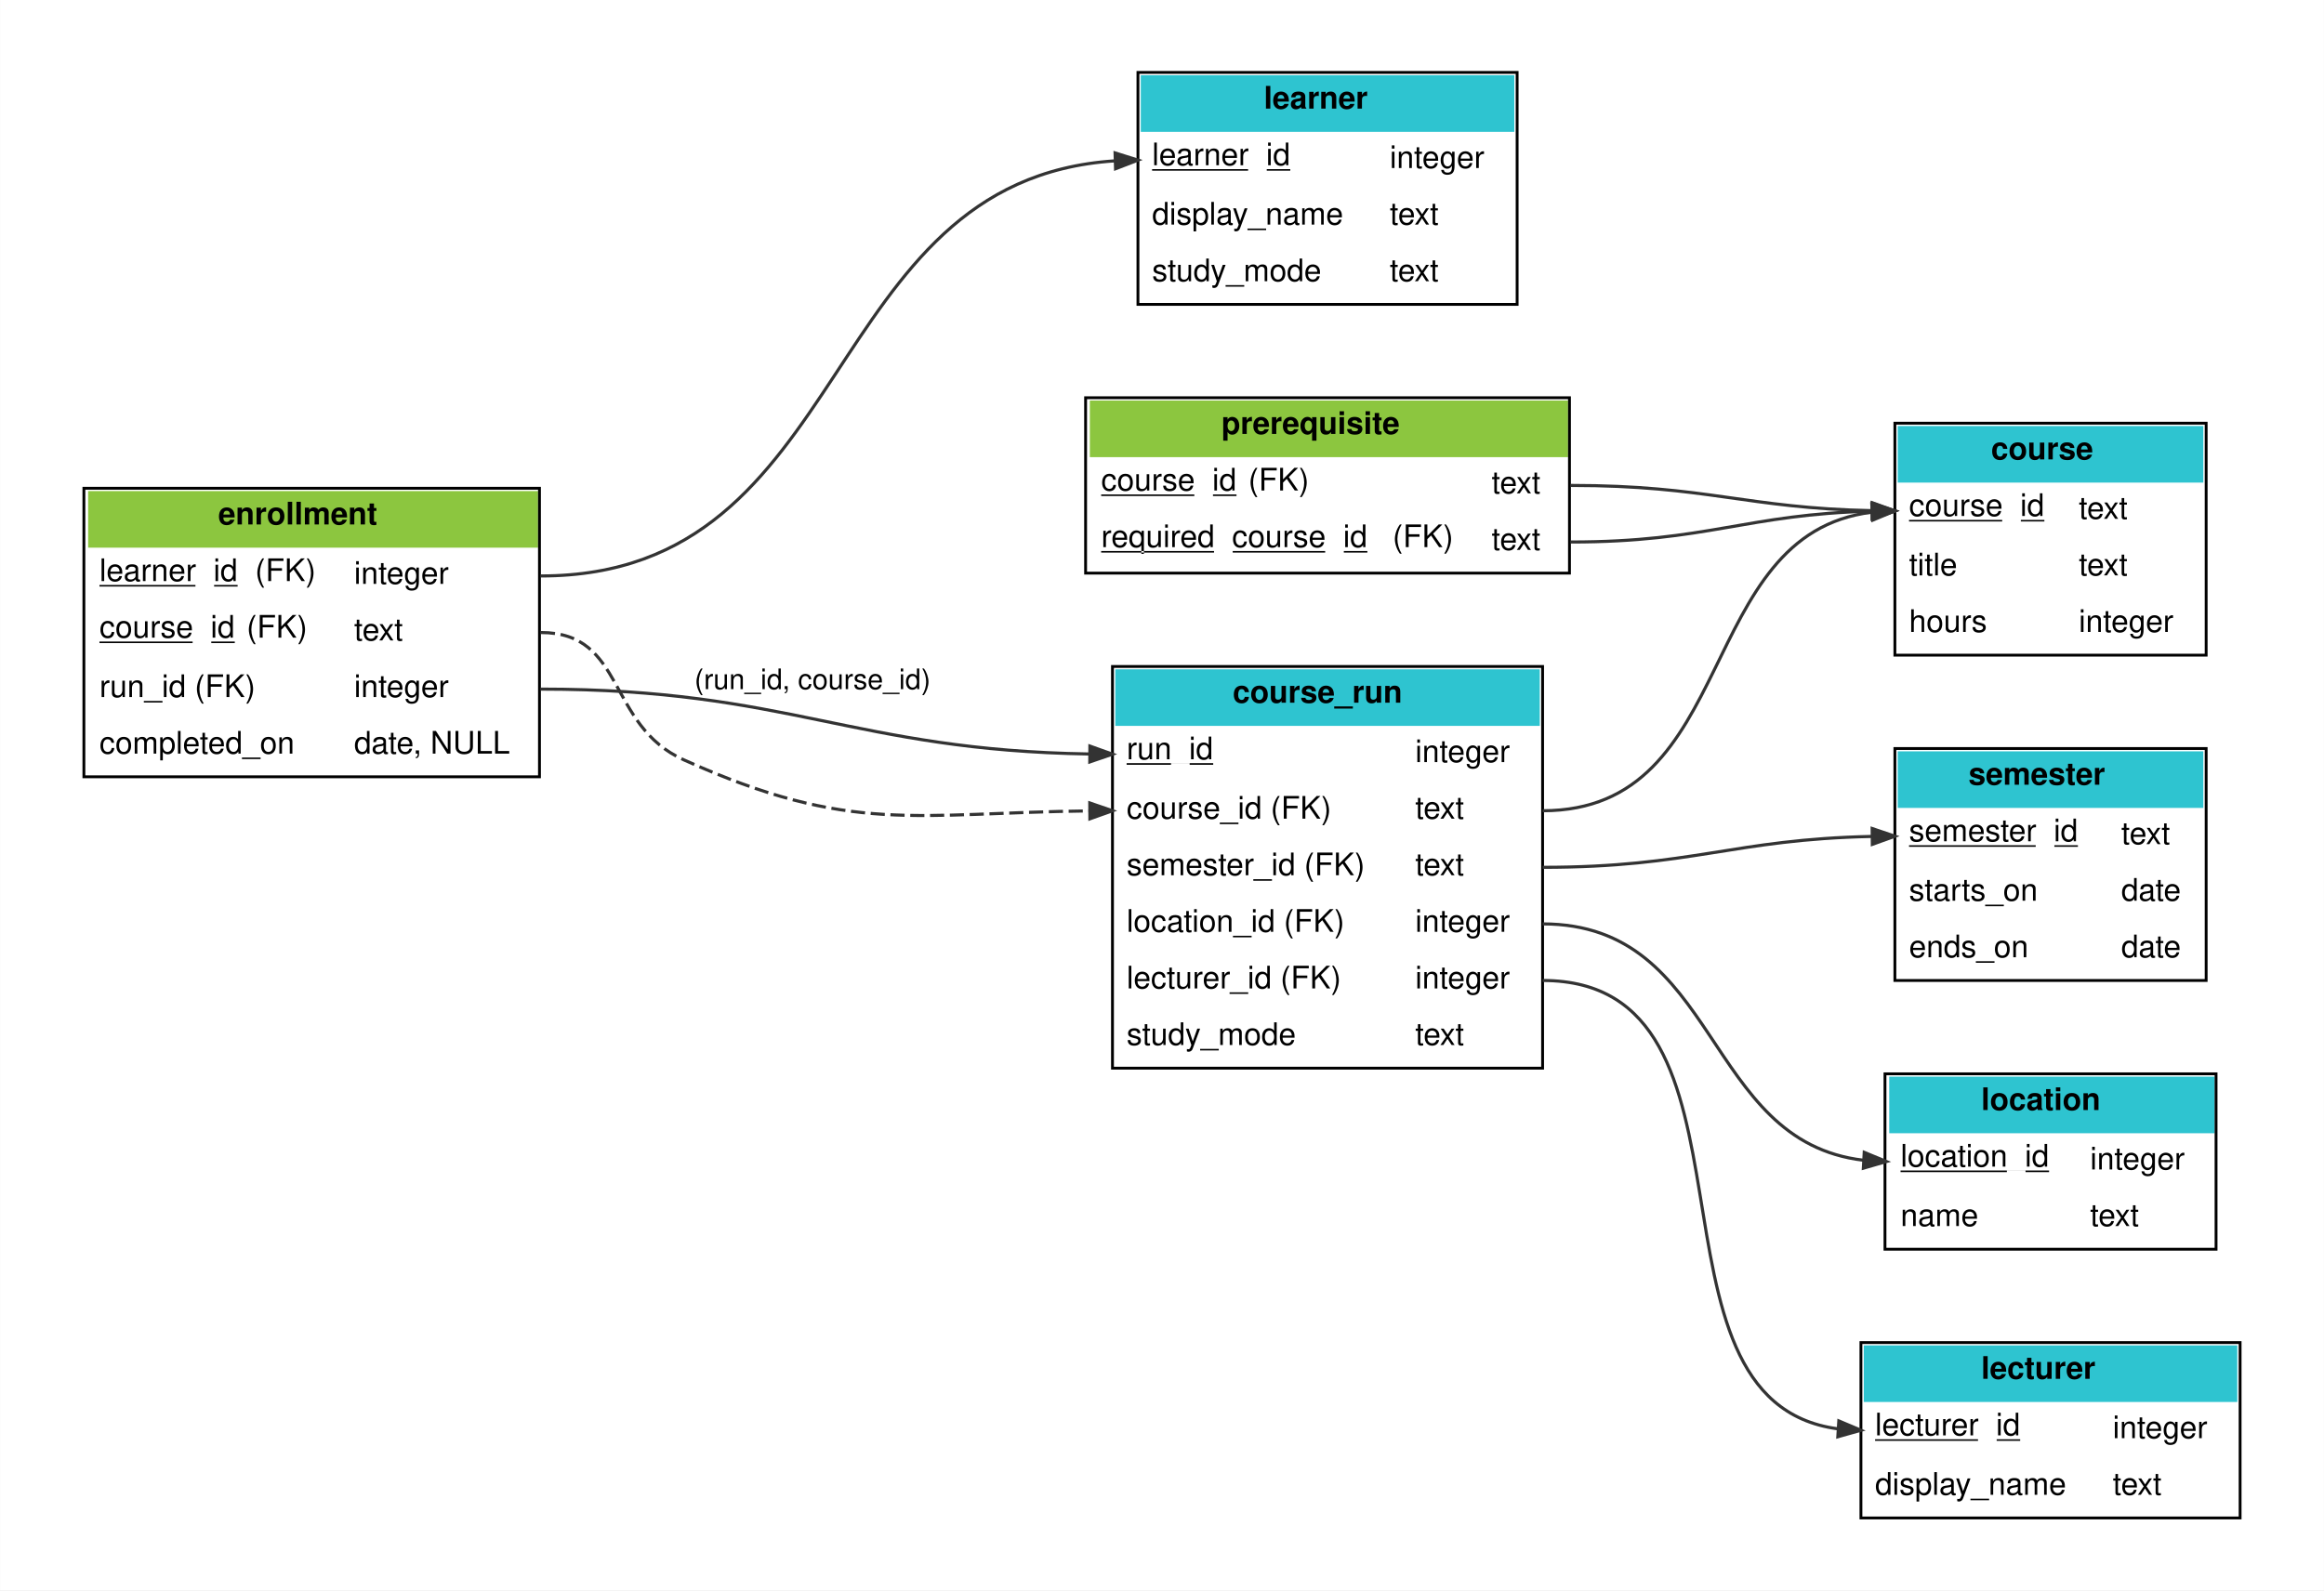
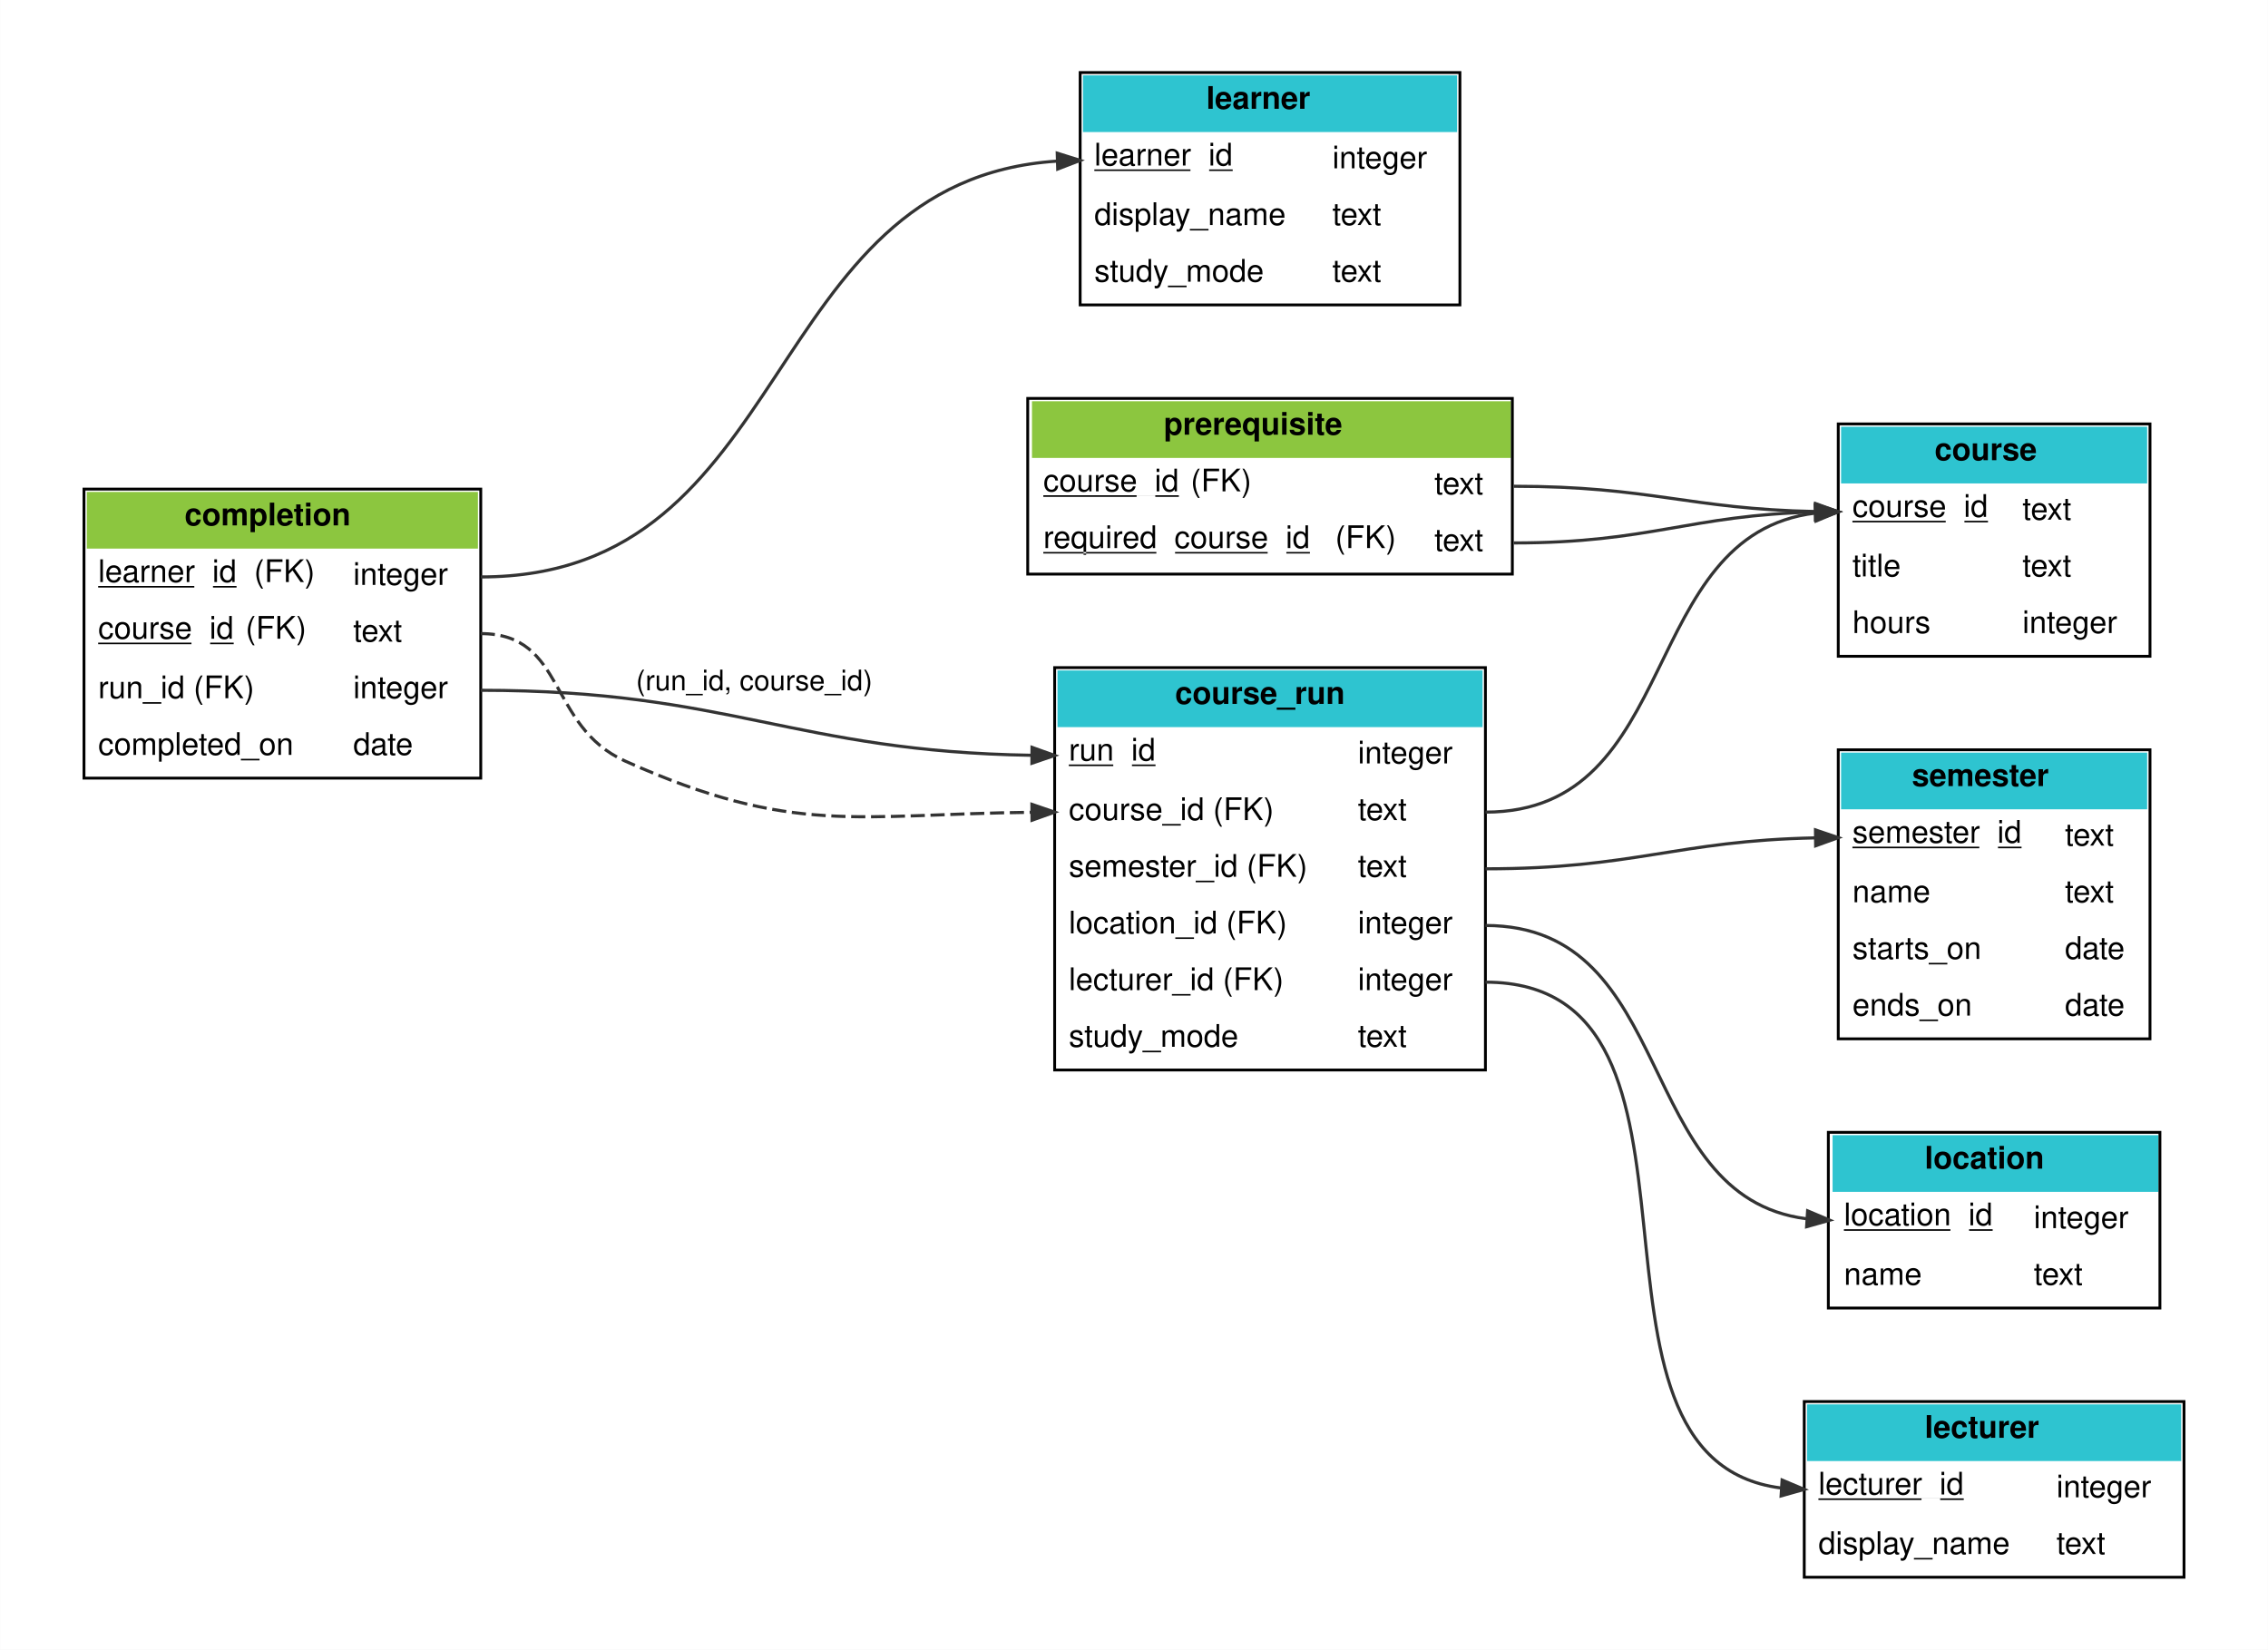
- <svg xmlns="http://www.w3.org/2000/svg" width="821pt" height="562pt" viewBox="0.00 0.00 821.20 562.20">
-   <g id="graph0" class="graph" transform="scale(1 1) rotate(0) translate(21.6 540.6)">
-     <polygon fill="white" stroke="transparent" points="-21.6,21.6 -21.6,-540.6 799.6,-540.6 799.6,21.6 -21.6,21.6" />
+ <svg xmlns="http://www.w3.org/2000/svg" width="800pt" height="582pt" viewBox="0.00 0.00 800.20 582.20">
+   <g id="graph0" class="graph" transform="scale(1 1) rotate(0) translate(21.6 560.6)">
+     <polygon fill="white" stroke="transparent" points="-21.6,21.6 -21.6,-560.6 778.6,-560.6 778.6,21.6 -21.6,21.6" />
    <g id="node1" class="node">
-       <polygon fill="white" stroke="transparent" points="380.5,-433 380.5,-515 514.5,-515 514.5,-433 380.5,-433" />
-       <polygon fill="#2ec4d0" stroke="transparent" points="381.5,-494 381.5,-514 513.5,-514 513.5,-494 381.5,-494" />
-       <text text-anchor="start" x="425" y="-502.2" font-family="Helvetica,sans-Serif" font-weight="bold" font-size="11.00">learner</text>
-       <text text-anchor="start" x="385.5" y="-482.2" font-family="Helvetica,sans-Serif" text-decoration="underline" font-size="11.00">learner_id</text>
-       <text text-anchor="start" x="469.5" y="-481.2" font-family="Helvetica,sans-Serif" font-size="11.00">integer</text>
-       <text text-anchor="start" x="385.5" y="-461.2" font-family="Helvetica,sans-Serif" font-size="11.00">display_name</text>
-       <text text-anchor="start" x="469.5" y="-461.2" font-family="Helvetica,sans-Serif" font-size="11.00">text</text>
-       <text text-anchor="start" x="385.5" y="-441.2" font-family="Helvetica,sans-Serif" font-size="11.00">study_mode</text>
-       <text text-anchor="start" x="469.5" y="-441.2" font-family="Helvetica,sans-Serif" font-size="11.00">text</text>
-       <polygon fill="none" stroke="black" points="380.5,-433 380.5,-515 514.5,-515 514.5,-433 380.5,-433" />
+       <polygon fill="white" stroke="transparent" points="359.5,-453 359.5,-535 493.5,-535 493.5,-453 359.5,-453" />
+       <polygon fill="#2ec4d0" stroke="transparent" points="360.5,-514 360.5,-534 492.5,-534 492.5,-514 360.5,-514" />
+       <text text-anchor="start" x="404" y="-522.2" font-family="Helvetica,sans-Serif" font-weight="bold" font-size="11.00">learner</text>
+       <text text-anchor="start" x="364.5" y="-502.2" font-family="Helvetica,sans-Serif" text-decoration="underline" font-size="11.00">learner_id</text>
+       <text text-anchor="start" x="448.5" y="-501.2" font-family="Helvetica,sans-Serif" font-size="11.00">integer</text>
+       <text text-anchor="start" x="364.5" y="-481.2" font-family="Helvetica,sans-Serif" font-size="11.00">display_name</text>
+       <text text-anchor="start" x="448.5" y="-481.2" font-family="Helvetica,sans-Serif" font-size="11.00">text</text>
+       <text text-anchor="start" x="364.5" y="-461.2" font-family="Helvetica,sans-Serif" font-size="11.00">study_mode</text>
+       <text text-anchor="start" x="448.5" y="-461.2" font-family="Helvetica,sans-Serif" font-size="11.00">text</text>
+       <polygon fill="none" stroke="black" points="359.5,-453 359.5,-535 493.5,-535 493.5,-453 359.5,-453" />
    </g>
    <g id="node2" class="node">
-       <polygon fill="white" stroke="transparent" points="8,-266 8,-368 169,-368 169,-266 8,-266" />
-       <polygon fill="#8cc63f" stroke="transparent" points="9.5,-347 9.5,-367 168.5,-367 168.5,-347 9.5,-347" />
-       <text text-anchor="start" x="55.5" y="-355.2" font-family="Helvetica,sans-Serif" font-weight="bold" font-size="11.00">enrollment</text>
-       <text text-anchor="start" x="13.5" y="-335.2" font-family="Helvetica,sans-Serif" text-decoration="underline" font-size="11.00">learner_id</text>
-       <text text-anchor="start" x="68.5" y="-335.2" font-family="Helvetica,sans-Serif" font-size="11.00"> (FK)</text>
-       <text text-anchor="start" x="103.5" y="-334.2" font-family="Helvetica,sans-Serif" font-size="11.00">integer</text>
-       <text text-anchor="start" x="13.5" y="-315.2" font-family="Helvetica,sans-Serif" text-decoration="underline" font-size="11.00">course_id</text>
-       <text text-anchor="start" x="65.5" y="-315.2" font-family="Helvetica,sans-Serif" font-size="11.00"> (FK)</text>
-       <text text-anchor="start" x="103.5" y="-314.2" font-family="Helvetica,sans-Serif" font-size="11.00">text</text>
-       <text text-anchor="start" x="13.5" y="-294.2" font-family="Helvetica,sans-Serif" font-size="11.00">run_id (FK)</text>
-       <text text-anchor="start" x="103.5" y="-294.2" font-family="Helvetica,sans-Serif" font-size="11.00">integer</text>
-       <text text-anchor="start" x="13.5" y="-274.2" font-family="Helvetica,sans-Serif" font-size="11.00">completed_on</text>
-       <text text-anchor="start" x="103.5" y="-274.2" font-family="Helvetica,sans-Serif" font-size="11.00">date, NULL</text>
-       <polygon fill="none" stroke="black" points="8,-266 8,-368 169,-368 169,-266 8,-266" />
+       <polygon fill="white" stroke="transparent" points="8,-286 8,-388 148,-388 148,-286 8,-286" />
+       <polygon fill="#8cc63f" stroke="transparent" points="9,-367 9,-387 147,-387 147,-367 9,-367" />
+       <text text-anchor="start" x="43.5" y="-375.2" font-family="Helvetica,sans-Serif" font-weight="bold" font-size="11.00">completion</text>
+       <text text-anchor="start" x="13" y="-355.2" font-family="Helvetica,sans-Serif" text-decoration="underline" font-size="11.00">learner_id</text>
+       <text text-anchor="start" x="68" y="-355.2" font-family="Helvetica,sans-Serif" font-size="11.00"> (FK)</text>
+       <text text-anchor="start" x="103" y="-354.2" font-family="Helvetica,sans-Serif" font-size="11.00">integer</text>
+       <text text-anchor="start" x="13" y="-335.2" font-family="Helvetica,sans-Serif" text-decoration="underline" font-size="11.00">course_id</text>
+       <text text-anchor="start" x="65" y="-335.2" font-family="Helvetica,sans-Serif" font-size="11.00"> (FK)</text>
+       <text text-anchor="start" x="103" y="-334.2" font-family="Helvetica,sans-Serif" font-size="11.00">text</text>
+       <text text-anchor="start" x="13" y="-314.2" font-family="Helvetica,sans-Serif" font-size="11.00">run_id (FK)</text>
+       <text text-anchor="start" x="103" y="-314.2" font-family="Helvetica,sans-Serif" font-size="11.00">integer</text>
+       <text text-anchor="start" x="13" y="-294.2" font-family="Helvetica,sans-Serif" font-size="11.00">completed_on</text>
+       <text text-anchor="start" x="103" y="-294.2" font-family="Helvetica,sans-Serif" font-size="11.00">date</text>
+       <polygon fill="none" stroke="black" points="8,-286 8,-388 148,-388 148,-286 8,-286" />
    </g>
    <g id="edge1" class="edge">
-       <path fill="none" stroke="#333333" stroke-width="1.1" d="M169.5,-337C281,-337 266.99,-476.91 372.36,-483.74" />
-       <polygon fill="#333333" stroke="#333333" stroke-width="1.1" points="372.42,-486.54 380.5,-484 372.59,-480.95 372.42,-486.54" />
+       <path fill="none" stroke="#333333" stroke-width="1.1" d="M148,-357C259.68,-357 245.8,-496.91 351.35,-503.74" />
+       <polygon fill="#333333" stroke="#333333" stroke-width="1.1" points="351.42,-506.54 359.5,-504 351.59,-500.95 351.42,-506.54" />
    </g>
    <g id="node3" class="node">
-       <polygon fill="white" stroke="transparent" points="371.5,-163 371.5,-305 523.5,-305 523.5,-163 371.5,-163" />
-       <polygon fill="#2ec4d0" stroke="transparent" points="372.5,-284 372.5,-304 522.5,-304 522.5,-284 372.5,-284" />
-       <text text-anchor="start" x="414" y="-292.2" font-family="Helvetica,sans-Serif" font-weight="bold" font-size="11.00">course_run</text>
-       <text text-anchor="start" x="376.5" y="-272.2" font-family="Helvetica,sans-Serif" text-decoration="underline" font-size="11.00">run_id</text>
-       <text text-anchor="start" x="478.5" y="-271.2" font-family="Helvetica,sans-Serif" font-size="11.00">integer</text>
-       <text text-anchor="start" x="376.5" y="-251.2" font-family="Helvetica,sans-Serif" font-size="11.00">course_id (FK)</text>
-       <text text-anchor="start" x="478.5" y="-251.2" font-family="Helvetica,sans-Serif" font-size="11.00">text</text>
-       <text text-anchor="start" x="376.5" y="-231.2" font-family="Helvetica,sans-Serif" font-size="11.00">semester_id (FK)</text>
-       <text text-anchor="start" x="478.5" y="-231.2" font-family="Helvetica,sans-Serif" font-size="11.00">text</text>
-       <text text-anchor="start" x="376.5" y="-211.2" font-family="Helvetica,sans-Serif" font-size="11.00">location_id (FK)</text>
-       <text text-anchor="start" x="478.5" y="-211.2" font-family="Helvetica,sans-Serif" font-size="11.00">integer</text>
-       <text text-anchor="start" x="376.5" y="-191.2" font-family="Helvetica,sans-Serif" font-size="11.00">lecturer_id (FK)</text>
-       <text text-anchor="start" x="478.5" y="-191.2" font-family="Helvetica,sans-Serif" font-size="11.00">integer</text>
-       <text text-anchor="start" x="376.5" y="-171.2" font-family="Helvetica,sans-Serif" font-size="11.00">study_mode</text>
-       <text text-anchor="start" x="478.5" y="-171.2" font-family="Helvetica,sans-Serif" font-size="11.00">text</text>
-       <polygon fill="none" stroke="black" points="371.5,-163 371.5,-305 523.5,-305 523.5,-163 371.5,-163" />
+       <polygon fill="white" stroke="transparent" points="350.5,-183 350.5,-325 502.5,-325 502.5,-183 350.5,-183" />
+       <polygon fill="#2ec4d0" stroke="transparent" points="351.5,-304 351.5,-324 501.5,-324 501.5,-304 351.5,-304" />
+       <text text-anchor="start" x="393" y="-312.2" font-family="Helvetica,sans-Serif" font-weight="bold" font-size="11.00">course_run</text>
+       <text text-anchor="start" x="355.5" y="-292.2" font-family="Helvetica,sans-Serif" text-decoration="underline" font-size="11.00">run_id</text>
+       <text text-anchor="start" x="457.5" y="-291.2" font-family="Helvetica,sans-Serif" font-size="11.00">integer</text>
+       <text text-anchor="start" x="355.5" y="-271.2" font-family="Helvetica,sans-Serif" font-size="11.00">course_id (FK)</text>
+       <text text-anchor="start" x="457.5" y="-271.2" font-family="Helvetica,sans-Serif" font-size="11.00">text</text>
+       <text text-anchor="start" x="355.5" y="-251.2" font-family="Helvetica,sans-Serif" font-size="11.00">semester_id (FK)</text>
+       <text text-anchor="start" x="457.5" y="-251.2" font-family="Helvetica,sans-Serif" font-size="11.00">text</text>
+       <text text-anchor="start" x="355.5" y="-231.2" font-family="Helvetica,sans-Serif" font-size="11.00">location_id (FK)</text>
+       <text text-anchor="start" x="457.5" y="-231.2" font-family="Helvetica,sans-Serif" font-size="11.00">integer</text>
+       <text text-anchor="start" x="355.5" y="-211.2" font-family="Helvetica,sans-Serif" font-size="11.00">lecturer_id (FK)</text>
+       <text text-anchor="start" x="457.5" y="-211.2" font-family="Helvetica,sans-Serif" font-size="11.00">integer</text>
+       <text text-anchor="start" x="355.5" y="-191.2" font-family="Helvetica,sans-Serif" font-size="11.00">study_mode</text>
+       <text text-anchor="start" x="457.5" y="-191.2" font-family="Helvetica,sans-Serif" font-size="11.00">text</text>
+       <polygon fill="none" stroke="black" points="350.5,-183 350.5,-325 502.5,-325 502.5,-183 350.5,-183" />
    </g>
    <g id="edge2" class="edge">
-       <path fill="none" stroke="#333333" stroke-width="1.1" d="M169.5,-297C257.12,-297 279.79,-275.37 363.48,-274.06" />
-       <polygon fill="#333333" stroke="#333333" stroke-width="1.1" points="363.52,-276.86 371.5,-274 363.48,-271.26 363.52,-276.86" />
-       <text text-anchor="middle" x="265.5" y="-297" font-family="Helvetica,sans-Serif" font-size="10.00">(run_id, course_id)</text>
+       <path fill="none" stroke="#333333" stroke-width="1.1" d="M148,-317C235.84,-317 258.57,-295.37 342.46,-294.06" />
+       <polygon fill="#333333" stroke="#333333" stroke-width="1.1" points="342.52,-296.86 350.5,-294 342.48,-291.26 342.52,-296.86" />
+       <text text-anchor="middle" x="244.5" y="-317" font-family="Helvetica,sans-Serif" font-size="10.00">(run_id, course_id)</text>
    </g>
    <g id="edge3" class="edge">
-       <path fill="none" stroke="#333333" stroke-width="1.1" stroke-dasharray="5,2" d="M169.5,-317C199.56,-317 192.59,-284.34 220,-272 279.29,-245.3 301.83,-253.26 363.38,-253.95" />
-       <polygon fill="#333333" stroke="#333333" stroke-width="1.1" points="363.48,-256.75 371.5,-254 363.52,-251.15 363.48,-256.75" />
+       <path fill="none" stroke="#333333" stroke-width="1.1" stroke-dasharray="5,2" d="M148,-337C178.23,-337 171.41,-304.34 199,-292 258.36,-265.45 280.84,-273.27 342.38,-273.95" />
+       <polygon fill="#333333" stroke="#333333" stroke-width="1.1" points="342.48,-276.75 350.5,-274 342.52,-271.15 342.48,-276.75" />
    </g>
    <g id="node4" class="node">
-       <polygon fill="white" stroke="transparent" points="648,-309 648,-391 758,-391 758,-309 648,-309" />
-       <polygon fill="#2ec4d0" stroke="transparent" points="649,-370 649,-390 757,-390 757,-370 649,-370" />
-       <text text-anchor="start" x="682" y="-378.2" font-family="Helvetica,sans-Serif" font-weight="bold" font-size="11.00">course</text>
-       <text text-anchor="start" x="653" y="-358.2" font-family="Helvetica,sans-Serif" text-decoration="underline" font-size="11.00">course_id</text>
-       <text text-anchor="start" x="713" y="-357.2" font-family="Helvetica,sans-Serif" font-size="11.00">text</text>
-       <text text-anchor="start" x="653" y="-337.2" font-family="Helvetica,sans-Serif" font-size="11.00">title</text>
-       <text text-anchor="start" x="713" y="-337.2" font-family="Helvetica,sans-Serif" font-size="11.00">text</text>
-       <text text-anchor="start" x="653" y="-317.2" font-family="Helvetica,sans-Serif" font-size="11.00">hours</text>
-       <text text-anchor="start" x="713" y="-317.2" font-family="Helvetica,sans-Serif" font-size="11.00">integer</text>
-       <polygon fill="none" stroke="black" points="648,-309 648,-391 758,-391 758,-309 648,-309" />
+       <polygon fill="white" stroke="transparent" points="627,-329 627,-411 737,-411 737,-329 627,-329" />
+       <polygon fill="#2ec4d0" stroke="transparent" points="628,-390 628,-410 736,-410 736,-390 628,-390" />
+       <text text-anchor="start" x="661" y="-398.2" font-family="Helvetica,sans-Serif" font-weight="bold" font-size="11.00">course</text>
+       <text text-anchor="start" x="632" y="-378.2" font-family="Helvetica,sans-Serif" text-decoration="underline" font-size="11.00">course_id</text>
+       <text text-anchor="start" x="692" y="-377.2" font-family="Helvetica,sans-Serif" font-size="11.00">text</text>
+       <text text-anchor="start" x="632" y="-357.2" font-family="Helvetica,sans-Serif" font-size="11.00">title</text>
+       <text text-anchor="start" x="692" y="-357.2" font-family="Helvetica,sans-Serif" font-size="11.00">text</text>
+       <text text-anchor="start" x="632" y="-337.2" font-family="Helvetica,sans-Serif" font-size="11.00">hours</text>
+       <text text-anchor="start" x="692" y="-337.2" font-family="Helvetica,sans-Serif" font-size="11.00">integer</text>
+       <polygon fill="none" stroke="black" points="627,-329 627,-411 737,-411 737,-329 627,-329" />
    </g>
    <g id="edge4" class="edge">
-       <path fill="none" stroke="#333333" stroke-width="1.1" d="M523.5,-254C593.33,-254 576.81,-351.88 639.9,-359.53" />
-       <polygon fill="#333333" stroke="#333333" stroke-width="1.1" points="639.85,-362.33 648,-360 640.18,-356.74 639.85,-362.33" />
+       <path fill="none" stroke="#333333" stroke-width="1.1" d="M502.5,-274C572.33,-274 555.81,-371.88 618.9,-379.53" />
+       <polygon fill="#333333" stroke="#333333" stroke-width="1.1" points="618.85,-382.33 627,-380 619.18,-376.74 618.85,-382.33" />
    </g>
    <g id="node6" class="node">
-       <polygon fill="white" stroke="transparent" points="648,-194 648,-276 758,-276 758,-194 648,-194" />
-       <polygon fill="#2ec4d0" stroke="transparent" points="649,-255 649,-275 757,-275 757,-255 649,-255" />
-       <text text-anchor="start" x="674" y="-263.2" font-family="Helvetica,sans-Serif" font-weight="bold" font-size="11.00">semester</text>
-       <text text-anchor="start" x="653" y="-243.2" font-family="Helvetica,sans-Serif" text-decoration="underline" font-size="11.00">semester_id</text>
-       <text text-anchor="start" x="728" y="-242.2" font-family="Helvetica,sans-Serif" font-size="11.00">text</text>
-       <text text-anchor="start" x="653" y="-222.2" font-family="Helvetica,sans-Serif" font-size="11.00">starts_on</text>
-       <text text-anchor="start" x="728" y="-222.2" font-family="Helvetica,sans-Serif" font-size="11.00">date</text>
-       <text text-anchor="start" x="653" y="-202.2" font-family="Helvetica,sans-Serif" font-size="11.00">ends_on</text>
-       <text text-anchor="start" x="728" y="-202.2" font-family="Helvetica,sans-Serif" font-size="11.00">date</text>
-       <polygon fill="none" stroke="black" points="648,-194 648,-276 758,-276 758,-194 648,-194" />
+       <polygon fill="white" stroke="transparent" points="627,-194 627,-296 737,-296 737,-194 627,-194" />
+       <polygon fill="#2ec4d0" stroke="transparent" points="628,-275 628,-295 736,-295 736,-275 628,-275" />
+       <text text-anchor="start" x="653" y="-283.2" font-family="Helvetica,sans-Serif" font-weight="bold" font-size="11.00">semester</text>
+       <text text-anchor="start" x="632" y="-263.2" font-family="Helvetica,sans-Serif" text-decoration="underline" font-size="11.00">semester_id</text>
+       <text text-anchor="start" x="707" y="-262.2" font-family="Helvetica,sans-Serif" font-size="11.00">text</text>
+       <text text-anchor="start" x="632" y="-242.2" font-family="Helvetica,sans-Serif" font-size="11.00">name</text>
+       <text text-anchor="start" x="707" y="-242.2" font-family="Helvetica,sans-Serif" font-size="11.00">text</text>
+       <text text-anchor="start" x="632" y="-222.2" font-family="Helvetica,sans-Serif" font-size="11.00">starts_on</text>
+       <text text-anchor="start" x="707" y="-222.2" font-family="Helvetica,sans-Serif" font-size="11.00">date</text>
+       <text text-anchor="start" x="632" y="-202.2" font-family="Helvetica,sans-Serif" font-size="11.00">ends_on</text>
+       <text text-anchor="start" x="707" y="-202.2" font-family="Helvetica,sans-Serif" font-size="11.00">date</text>
+       <polygon fill="none" stroke="black" points="627,-194 627,-296 737,-296 737,-194 627,-194" />
    </g>
    <g id="edge5" class="edge">
-       <path fill="none" stroke="#333333" stroke-width="1.1" d="M523.5,-234C576.23,-234 590.98,-243.91 639.85,-244.92" />
-       <polygon fill="#333333" stroke="#333333" stroke-width="1.1" points="639.97,-247.72 648,-245 640.03,-242.12 639.97,-247.72" />
+       <path fill="none" stroke="#333333" stroke-width="1.1" d="M502.5,-254C555.23,-254 569.98,-263.91 618.85,-264.92" />
+       <polygon fill="#333333" stroke="#333333" stroke-width="1.1" points="618.97,-267.72 627,-265 619.03,-262.12 618.97,-267.72" />
    </g>
    <g id="node7" class="node">
-       <polygon fill="white" stroke="transparent" points="644.5,-99 644.5,-161 761.5,-161 761.5,-99 644.5,-99" />
-       <polygon fill="#2ec4d0" stroke="transparent" points="646,-140 646,-160 761,-160 761,-140 646,-140" />
-       <text text-anchor="start" x="678.5" y="-148.2" font-family="Helvetica,sans-Serif" font-weight="bold" font-size="11.00">location</text>
-       <text text-anchor="start" x="650" y="-128.2" font-family="Helvetica,sans-Serif" text-decoration="underline" font-size="11.00">location_id</text>
-       <text text-anchor="start" x="717" y="-127.2" font-family="Helvetica,sans-Serif" font-size="11.00">integer</text>
-       <text text-anchor="start" x="650" y="-107.2" font-family="Helvetica,sans-Serif" font-size="11.00">name</text>
-       <text text-anchor="start" x="717" y="-107.2" font-family="Helvetica,sans-Serif" font-size="11.00">text</text>
-       <polygon fill="none" stroke="black" points="644.5,-99 644.5,-161 761.5,-161 761.5,-99 644.5,-99" />
+       <polygon fill="white" stroke="transparent" points="623.5,-99 623.5,-161 740.5,-161 740.5,-99 623.5,-99" />
+       <polygon fill="#2ec4d0" stroke="transparent" points="625,-140 625,-160 740,-160 740,-140 625,-140" />
+       <text text-anchor="start" x="657.5" y="-148.2" font-family="Helvetica,sans-Serif" font-weight="bold" font-size="11.00">location</text>
+       <text text-anchor="start" x="629" y="-128.2" font-family="Helvetica,sans-Serif" text-decoration="underline" font-size="11.00">location_id</text>
+       <text text-anchor="start" x="696" y="-127.2" font-family="Helvetica,sans-Serif" font-size="11.00">integer</text>
+       <text text-anchor="start" x="629" y="-107.2" font-family="Helvetica,sans-Serif" font-size="11.00">name</text>
+       <text text-anchor="start" x="696" y="-107.2" font-family="Helvetica,sans-Serif" font-size="11.00">text</text>
+       <polygon fill="none" stroke="black" points="623.5,-99 623.5,-161 740.5,-161 740.5,-99 623.5,-99" />
    </g>
    <g id="edge6" class="edge">
-       <path fill="none" stroke="#333333" stroke-width="1.1" d="M523.5,-214C586.33,-214 580.05,-137.06 636.94,-130.45" />
-       <polygon fill="#333333" stroke="#333333" stroke-width="1.1" points="637.17,-133.24 645,-130 636.86,-127.65 637.17,-133.24" />
+       <path fill="none" stroke="#333333" stroke-width="1.1" d="M502.5,-234C570.67,-234 554.46,-138.36 615.7,-130.51" />
+       <polygon fill="#333333" stroke="#333333" stroke-width="1.1" points="616.19,-133.29 624,-130 615.84,-127.7 616.19,-133.29" />
    </g>
    <g id="node8" class="node">
-       <polygon fill="white" stroke="transparent" points="636,-4 636,-66 770,-66 770,-4 636,-4" />
-       <polygon fill="#2ec4d0" stroke="transparent" points="637,-45 637,-65 769,-65 769,-45 637,-45" />
-       <text text-anchor="start" x="678.5" y="-53.2" font-family="Helvetica,sans-Serif" font-weight="bold" font-size="11.00">lecturer</text>
-       <text text-anchor="start" x="641" y="-33.2" font-family="Helvetica,sans-Serif" text-decoration="underline" font-size="11.00">lecturer_id</text>
-       <text text-anchor="start" x="725" y="-32.2" font-family="Helvetica,sans-Serif" font-size="11.00">integer</text>
-       <text text-anchor="start" x="641" y="-12.2" font-family="Helvetica,sans-Serif" font-size="11.00">display_name</text>
-       <text text-anchor="start" x="725" y="-12.2" font-family="Helvetica,sans-Serif" font-size="11.00">text</text>
-       <polygon fill="none" stroke="black" points="636,-4 636,-66 770,-66 770,-4 636,-4" />
+       <polygon fill="white" stroke="transparent" points="615,-4 615,-66 749,-66 749,-4 615,-4" />
+       <polygon fill="#2ec4d0" stroke="transparent" points="616,-45 616,-65 748,-65 748,-45 616,-45" />
+       <text text-anchor="start" x="657.5" y="-53.2" font-family="Helvetica,sans-Serif" font-weight="bold" font-size="11.00">lecturer</text>
+       <text text-anchor="start" x="620" y="-33.2" font-family="Helvetica,sans-Serif" text-decoration="underline" font-size="11.00">lecturer_id</text>
+       <text text-anchor="start" x="704" y="-32.2" font-family="Helvetica,sans-Serif" font-size="11.00">integer</text>
+       <text text-anchor="start" x="620" y="-12.2" font-family="Helvetica,sans-Serif" font-size="11.00">display_name</text>
+       <text text-anchor="start" x="704" y="-12.2" font-family="Helvetica,sans-Serif" font-size="11.00">text</text>
+       <polygon fill="none" stroke="black" points="615,-4 615,-66 749,-66 749,-4 615,-4" />
    </g>
    <g id="edge7" class="edge">
-       <path fill="none" stroke="#333333" stroke-width="1.1" d="M523.5,-194C607.19,-194 553.3,-45.38 627.85,-35.51" />
-       <polygon fill="#333333" stroke="#333333" stroke-width="1.1" points="628.19,-38.3 636,-35 627.84,-32.71 628.19,-38.3" />
+       <path fill="none" stroke="#333333" stroke-width="1.1" d="M502.5,-214C593.53,-214 525.59,-46.01 606.68,-35.51" />
+       <polygon fill="#333333" stroke="#333333" stroke-width="1.1" points="607.19,-38.29 615,-35 606.84,-32.7 607.19,-38.29" />
    </g>
    <g id="node5" class="node">
-       <polygon fill="white" stroke="transparent" points="362,-338 362,-400 533,-400 533,-338 362,-338" />
-       <polygon fill="#8cc63f" stroke="transparent" points="363.5,-379 363.5,-399 532.5,-399 532.5,-379 363.5,-379" />
-       <text text-anchor="start" x="410" y="-387.2" font-family="Helvetica,sans-Serif" font-weight="bold" font-size="11.00">prerequisite</text>
-       <text text-anchor="start" x="367.5" y="-367.2" font-family="Helvetica,sans-Serif" text-decoration="underline" font-size="11.00">course_id</text>
-       <text text-anchor="start" x="419.5" y="-367.2" font-family="Helvetica,sans-Serif" font-size="11.00"> (FK)</text>
-       <text text-anchor="start" x="505.5" y="-366.2" font-family="Helvetica,sans-Serif" font-size="11.00">text</text>
-       <text text-anchor="start" x="367.5" y="-347.2" font-family="Helvetica,sans-Serif" text-decoration="underline" font-size="11.00">required_course_id</text>
-       <text text-anchor="start" x="470.5" y="-347.2" font-family="Helvetica,sans-Serif" font-size="11.00"> (FK)</text>
-       <text text-anchor="start" x="505.5" y="-346.2" font-family="Helvetica,sans-Serif" font-size="11.00">text</text>
-       <polygon fill="none" stroke="black" points="362,-338 362,-400 533,-400 533,-338 362,-338" />
+       <polygon fill="white" stroke="transparent" points="341,-358 341,-420 512,-420 512,-358 341,-358" />
+       <polygon fill="#8cc63f" stroke="transparent" points="342.5,-399 342.5,-419 511.5,-419 511.5,-399 342.5,-399" />
+       <text text-anchor="start" x="389" y="-407.2" font-family="Helvetica,sans-Serif" font-weight="bold" font-size="11.00">prerequisite</text>
+       <text text-anchor="start" x="346.5" y="-387.2" font-family="Helvetica,sans-Serif" text-decoration="underline" font-size="11.00">course_id</text>
+       <text text-anchor="start" x="398.5" y="-387.2" font-family="Helvetica,sans-Serif" font-size="11.00"> (FK)</text>
+       <text text-anchor="start" x="484.5" y="-386.2" font-family="Helvetica,sans-Serif" font-size="11.00">text</text>
+       <text text-anchor="start" x="346.5" y="-367.2" font-family="Helvetica,sans-Serif" text-decoration="underline" font-size="11.00">required_course_id</text>
+       <text text-anchor="start" x="449.5" y="-367.2" font-family="Helvetica,sans-Serif" font-size="11.00"> (FK)</text>
+       <text text-anchor="start" x="484.5" y="-366.2" font-family="Helvetica,sans-Serif" font-size="11.00">text</text>
+       <polygon fill="none" stroke="black" points="341,-358 341,-420 512,-420 512,-358 341,-358" />
    </g>
    <g id="edge8" class="edge">
-       <path fill="none" stroke="#333333" stroke-width="1.1" d="M533.5,-369C581.75,-369 595.48,-360.96 639.96,-360.08" />
-       <polygon fill="#333333" stroke="#333333" stroke-width="1.1" points="640.03,-362.88 648,-360 639.97,-357.28 640.03,-362.88" />
+       <path fill="none" stroke="#333333" stroke-width="1.1" d="M512.5,-389C560.75,-389 574.48,-380.96 618.96,-380.08" />
+       <polygon fill="#333333" stroke="#333333" stroke-width="1.1" points="619.03,-382.88 627,-380 618.97,-377.28 619.03,-382.88" />
    </g>
    <g id="edge9" class="edge">
-       <path fill="none" stroke="#333333" stroke-width="1.1" d="M533.5,-349C581.83,-349 595.42,-358.83 639.95,-359.9" />
-       <polygon fill="#333333" stroke="#333333" stroke-width="1.1" points="639.97,-362.71 648,-360 640.03,-357.11 639.97,-362.71" />
+       <path fill="none" stroke="#333333" stroke-width="1.1" d="M512.5,-369C560.83,-369 574.42,-378.83 618.95,-379.9" />
+       <polygon fill="#333333" stroke="#333333" stroke-width="1.1" points="618.97,-382.71 627,-380 619.03,-377.11 618.97,-382.71" />
    </g>
  </g>
</svg>
